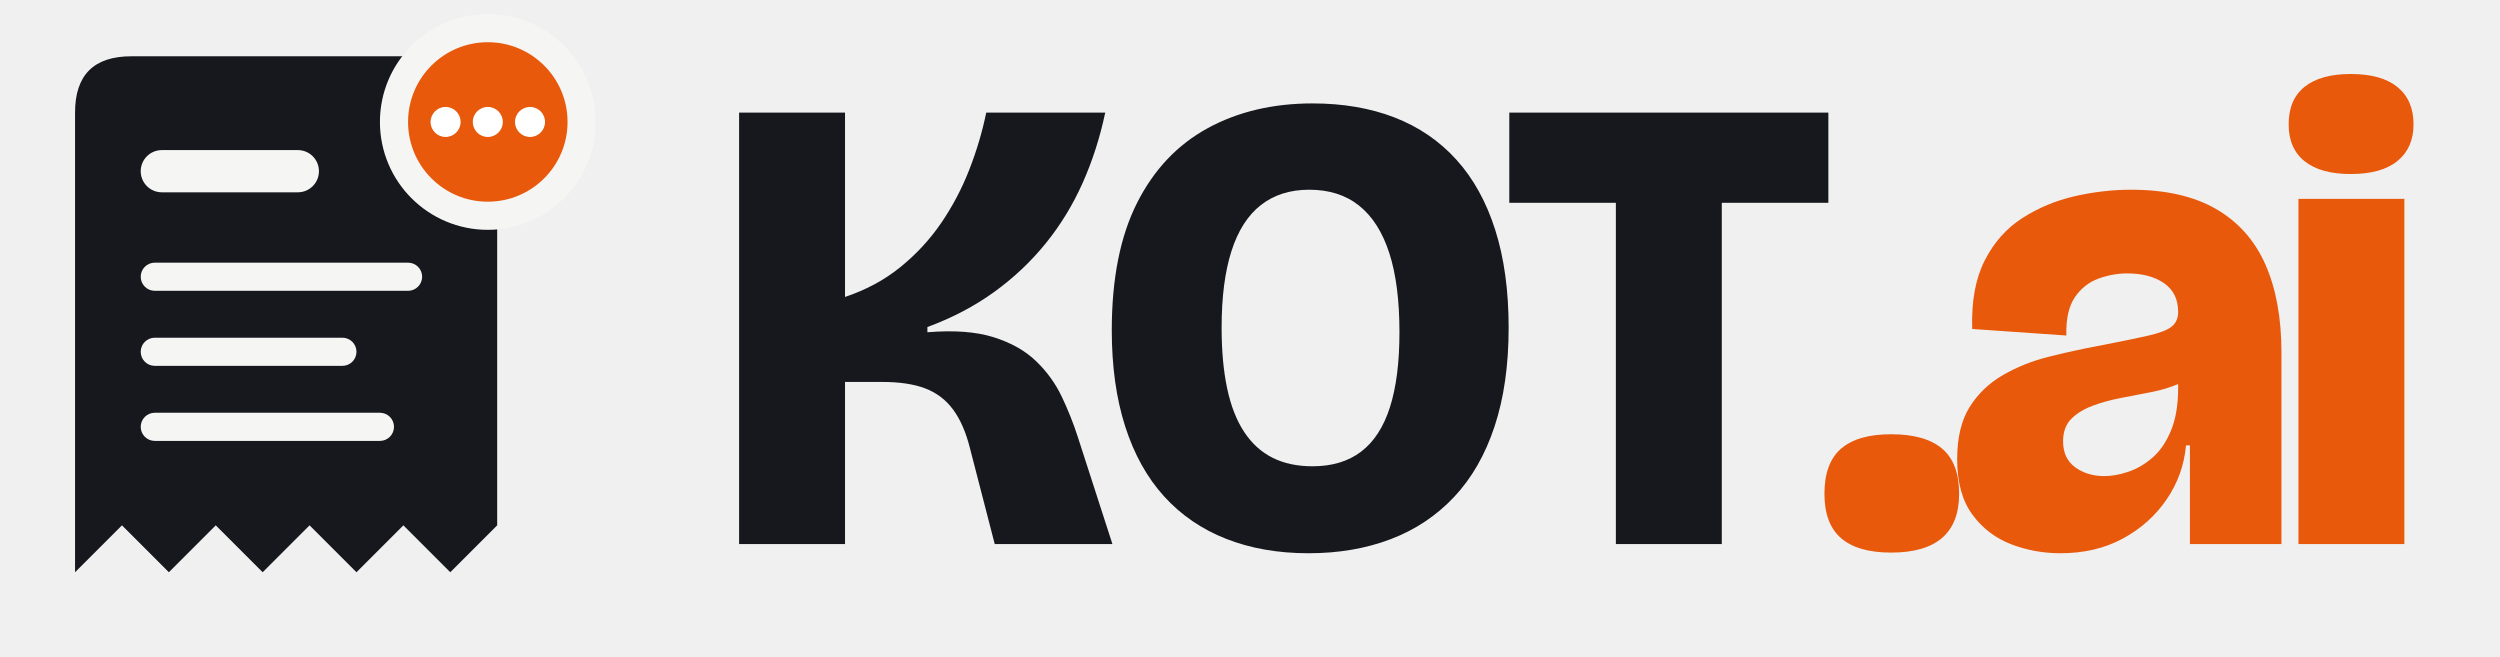
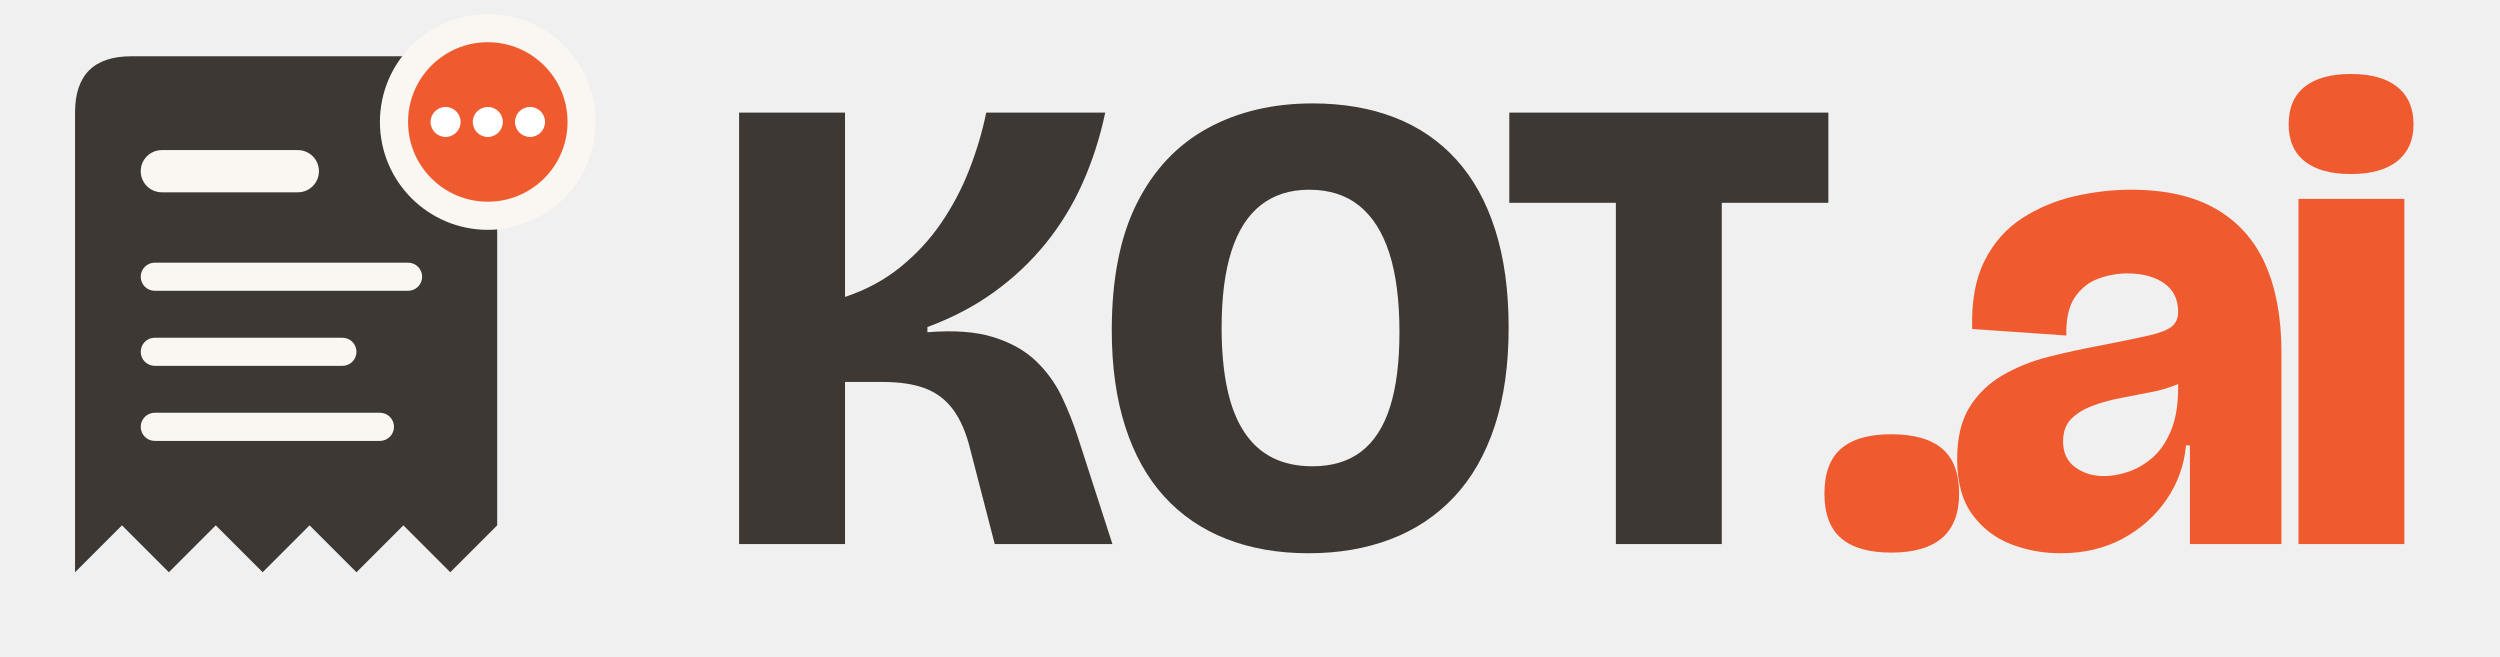
<svg xmlns="http://www.w3.org/2000/svg" viewBox="0 -4 533 140" width="533" height="140" role="img" aria-label="KOT.ai">
  <g transform="translate(0 0) scale(1)">
-     <path d="M16 20 Q16 8 28 8 H94 Q106 8 106 20 V108 L96 118 L86 108 L76 118 L66 108 L56 118 L46 108 L36 118 L26 108 L16 118 Z" fill="#16181D" />
-     <rect x="30" y="28" width="38" height="9" rx="4.5" fill="#F5F5F3" />
-     <rect x="30" y="52" width="60" height="6" rx="3.0" fill="#F5F5F3" />
-     <rect x="30" y="68" width="46" height="6" rx="3.0" fill="#F5F5F3" />
-     <rect x="30" y="84" width="54" height="6" rx="3.0" fill="#F5F5F3" />
-     <circle cx="104" cy="22" r="20" fill="#E8590C" stroke="#F5F5F3" stroke-width="6" />
+     <path d="M16 20 Q16 8 28 8 H94 Q106 8 106 20 V108 L96 118 L86 108 L76 118 L66 108 L56 118 L46 108 L36 118 L26 108 L16 118 Z" fill="#3D3833" />
+     <rect x="30" y="28" width="38" height="9" rx="4.5" fill="#FAF6F1" />
+     <rect x="30" y="52" width="60" height="6" rx="3.0" fill="#FAF6F1" />
+     <rect x="30" y="68" width="46" height="6" rx="3.0" fill="#FAF6F1" />
+     <rect x="30" y="84" width="54" height="6" rx="3.0" fill="#FAF6F1" />
+     <circle cx="104" cy="22" r="20" fill="#EF5B2E" stroke="#FAF6F1" stroke-width="6" />
    <circle cx="95" cy="22" r="3.2" fill="#FFFFFF" />
    <circle cx="104" cy="22" r="3.2" fill="#FFFFFF" />
    <circle cx="113" cy="22" r="3.2" fill="#FFFFFF" />
  </g>
-   <path d="M157.576 112.0V20.0H180.158V59.309Q186.848 57.079 191.936 52.967Q197.024 48.855 200.648 43.558Q204.273 38.261 206.642 32.197Q209.012 26.133 210.267 20.0H235.636Q233.964 27.945 230.827 34.985Q227.691 42.024 222.952 47.879Q218.212 53.733 211.939 58.264Q205.667 62.794 197.721 65.721V66.836Q206.224 66.139 211.8 67.882Q217.376 69.624 220.861 72.97Q224.345 76.315 226.367 80.567Q228.388 84.818 229.782 89.139L237.17 112.0H212.079L206.782 91.509Q205.527 86.491 203.227 83.355Q200.927 80.218 197.303 78.824Q193.679 77.43 188.103 77.43H180.158V112.0ZM278.988 113.952Q269.23 113.952 261.424 110.885Q253.618 107.818 248.182 101.824Q242.745 95.83 239.888 86.909Q237.03 77.988 237.03 66.418Q237.03 49.97 242.397 39.306Q247.764 28.642 257.452 23.345Q267.139 18.048 279.824 18.048Q289.582 18.048 297.318 21.045Q305.055 24.042 310.491 30.036Q315.927 36.03 318.785 45.021Q321.642 54.012 321.642 65.861Q321.642 77.848 318.645 86.909Q315.648 95.97 310.003 101.964Q304.358 107.958 296.482 110.955Q288.606 113.952 278.988 113.952ZM279.824 95.412Q286.097 95.412 290.209 92.276Q294.321 89.139 296.342 82.797Q298.364 76.455 298.364 66.836Q298.364 56.661 296.203 49.97Q294.042 43.279 289.791 39.864Q285.539 36.448 279.127 36.448Q272.994 36.448 268.812 39.724Q264.63 43.0 262.539 49.552Q260.448 56.103 260.448 65.861Q260.448 73.248 261.633 78.824Q262.818 84.4 265.258 88.094Q267.697 91.788 271.321 93.6Q274.945 95.412 279.824 95.412ZM344.503 112.0V20.0H367.085V112.0ZM321.782 39.236V20.0H389.806V39.236Z" fill="#16181D" />
-   <path d="M403.188 113.812Q396.079 113.812 392.524 110.745Q388.97 107.679 388.97 101.267Q388.97 94.715 392.524 91.648Q396.079 88.582 403.188 88.582Q410.436 88.582 414.061 91.648Q417.685 94.715 417.685 101.267Q417.685 113.812 403.188 113.812ZM439.291 113.952Q433.715 113.952 428.697 112.0Q423.679 110.048 420.473 105.658Q417.267 101.267 417.267 93.879Q417.267 87.048 419.915 82.797Q422.564 78.545 427.024 75.967Q431.485 73.388 436.782 72.064Q442.079 70.739 447.236 69.764Q454.485 68.37 458.109 67.533Q461.733 66.697 463.058 65.582Q464.382 64.467 464.382 62.515Q464.382 58.473 461.385 56.382Q458.388 54.291 453.509 54.291Q450.442 54.291 447.376 55.406Q444.309 56.521 442.358 59.379Q440.406 62.236 440.545 67.533L420.473 66.139Q420.194 57.358 423.121 51.573Q426.048 45.788 431.136 42.512Q436.224 39.236 442.288 37.842Q448.352 36.448 454.345 36.448Q465.358 36.448 472.467 40.561Q479.576 44.673 482.991 52.409Q486.406 60.145 486.406 71.158V84.261Q486.406 88.861 486.406 93.53Q486.406 98.2 486.406 102.8Q486.406 107.4 486.406 112.0H466.891Q466.891 106.982 466.891 101.824Q466.891 96.667 466.891 90.952H466.055Q465.497 97.224 461.942 102.452Q458.388 107.679 452.603 110.815Q446.818 113.952 439.291 113.952ZM448.63 97.503Q451.0 97.503 453.718 96.597Q456.436 95.691 458.876 93.6Q461.315 91.509 462.848 87.815Q464.382 84.121 464.382 78.685V75.339L468.145 74.921Q467.03 76.733 464.452 77.848Q461.873 78.964 458.667 79.591Q455.461 80.218 452.185 80.845Q448.909 81.473 446.121 82.518Q443.333 83.564 441.591 85.306Q439.848 87.048 439.848 90.115Q439.848 93.739 442.427 95.621Q445.006 97.503 448.63 97.503ZM490.03 112.0V38.4H512.612V112.0ZM501.182 33.103Q494.77 33.103 491.355 30.385Q487.939 27.667 487.939 22.509Q487.939 17.212 491.355 14.494Q494.77 11.776 501.182 11.776Q507.733 11.776 511.148 14.564Q514.564 17.352 514.564 22.509Q514.564 27.527 511.148 30.315Q507.733 33.103 501.182 33.103Z" fill="#E8590C" />
+   <path d="M157.576 112.0V20.0H180.158V59.309Q186.848 57.079 191.936 52.967Q197.024 48.855 200.648 43.558Q204.273 38.261 206.642 32.197Q209.012 26.133 210.267 20.0H235.636Q233.964 27.945 230.827 34.985Q227.691 42.024 222.952 47.879Q218.212 53.733 211.939 58.264Q205.667 62.794 197.721 65.721V66.836Q206.224 66.139 211.8 67.882Q217.376 69.624 220.861 72.97Q224.345 76.315 226.367 80.567Q228.388 84.818 229.782 89.139L237.17 112.0H212.079L206.782 91.509Q205.527 86.491 203.227 83.355Q200.927 80.218 197.303 78.824Q193.679 77.43 188.103 77.43H180.158V112.0ZM278.988 113.952Q269.23 113.952 261.424 110.885Q253.618 107.818 248.182 101.824Q242.745 95.83 239.888 86.909Q237.03 77.988 237.03 66.418Q237.03 49.97 242.397 39.306Q247.764 28.642 257.452 23.345Q267.139 18.048 279.824 18.048Q289.582 18.048 297.318 21.045Q305.055 24.042 310.491 30.036Q315.927 36.03 318.785 45.021Q321.642 54.012 321.642 65.861Q321.642 77.848 318.645 86.909Q315.648 95.97 310.003 101.964Q304.358 107.958 296.482 110.955Q288.606 113.952 278.988 113.952ZM279.824 95.412Q286.097 95.412 290.209 92.276Q294.321 89.139 296.342 82.797Q298.364 76.455 298.364 66.836Q298.364 56.661 296.203 49.97Q294.042 43.279 289.791 39.864Q285.539 36.448 279.127 36.448Q272.994 36.448 268.812 39.724Q264.63 43.0 262.539 49.552Q260.448 56.103 260.448 65.861Q260.448 73.248 261.633 78.824Q262.818 84.4 265.258 88.094Q267.697 91.788 271.321 93.6Q274.945 95.412 279.824 95.412ZM344.503 112.0V20.0H367.085V112.0ZM321.782 39.236V20.0H389.806V39.236Z" fill="#3D3833" />
+   <path d="M403.188 113.812Q396.079 113.812 392.524 110.745Q388.97 107.679 388.97 101.267Q388.97 94.715 392.524 91.648Q396.079 88.582 403.188 88.582Q410.436 88.582 414.061 91.648Q417.685 94.715 417.685 101.267Q417.685 113.812 403.188 113.812ZM439.291 113.952Q433.715 113.952 428.697 112.0Q423.679 110.048 420.473 105.658Q417.267 101.267 417.267 93.879Q417.267 87.048 419.915 82.797Q422.564 78.545 427.024 75.967Q431.485 73.388 436.782 72.064Q442.079 70.739 447.236 69.764Q454.485 68.37 458.109 67.533Q461.733 66.697 463.058 65.582Q464.382 64.467 464.382 62.515Q464.382 58.473 461.385 56.382Q458.388 54.291 453.509 54.291Q450.442 54.291 447.376 55.406Q444.309 56.521 442.358 59.379Q440.406 62.236 440.545 67.533L420.473 66.139Q420.194 57.358 423.121 51.573Q426.048 45.788 431.136 42.512Q436.224 39.236 442.288 37.842Q448.352 36.448 454.345 36.448Q465.358 36.448 472.467 40.561Q479.576 44.673 482.991 52.409Q486.406 60.145 486.406 71.158V84.261Q486.406 88.861 486.406 93.53Q486.406 98.2 486.406 102.8Q486.406 107.4 486.406 112.0H466.891Q466.891 106.982 466.891 101.824Q466.891 96.667 466.891 90.952H466.055Q465.497 97.224 461.942 102.452Q458.388 107.679 452.603 110.815Q446.818 113.952 439.291 113.952ZM448.63 97.503Q451.0 97.503 453.718 96.597Q456.436 95.691 458.876 93.6Q461.315 91.509 462.848 87.815Q464.382 84.121 464.382 78.685V75.339L468.145 74.921Q467.03 76.733 464.452 77.848Q461.873 78.964 458.667 79.591Q455.461 80.218 452.185 80.845Q448.909 81.473 446.121 82.518Q443.333 83.564 441.591 85.306Q439.848 87.048 439.848 90.115Q439.848 93.739 442.427 95.621Q445.006 97.503 448.63 97.503ZM490.03 112.0V38.4H512.612V112.0ZM501.182 33.103Q494.77 33.103 491.355 30.385Q487.939 27.667 487.939 22.509Q487.939 17.212 491.355 14.494Q494.77 11.776 501.182 11.776Q507.733 11.776 511.148 14.564Q514.564 17.352 514.564 22.509Q514.564 27.527 511.148 30.315Q507.733 33.103 501.182 33.103Z" fill="#EF5B2E" />
</svg>
